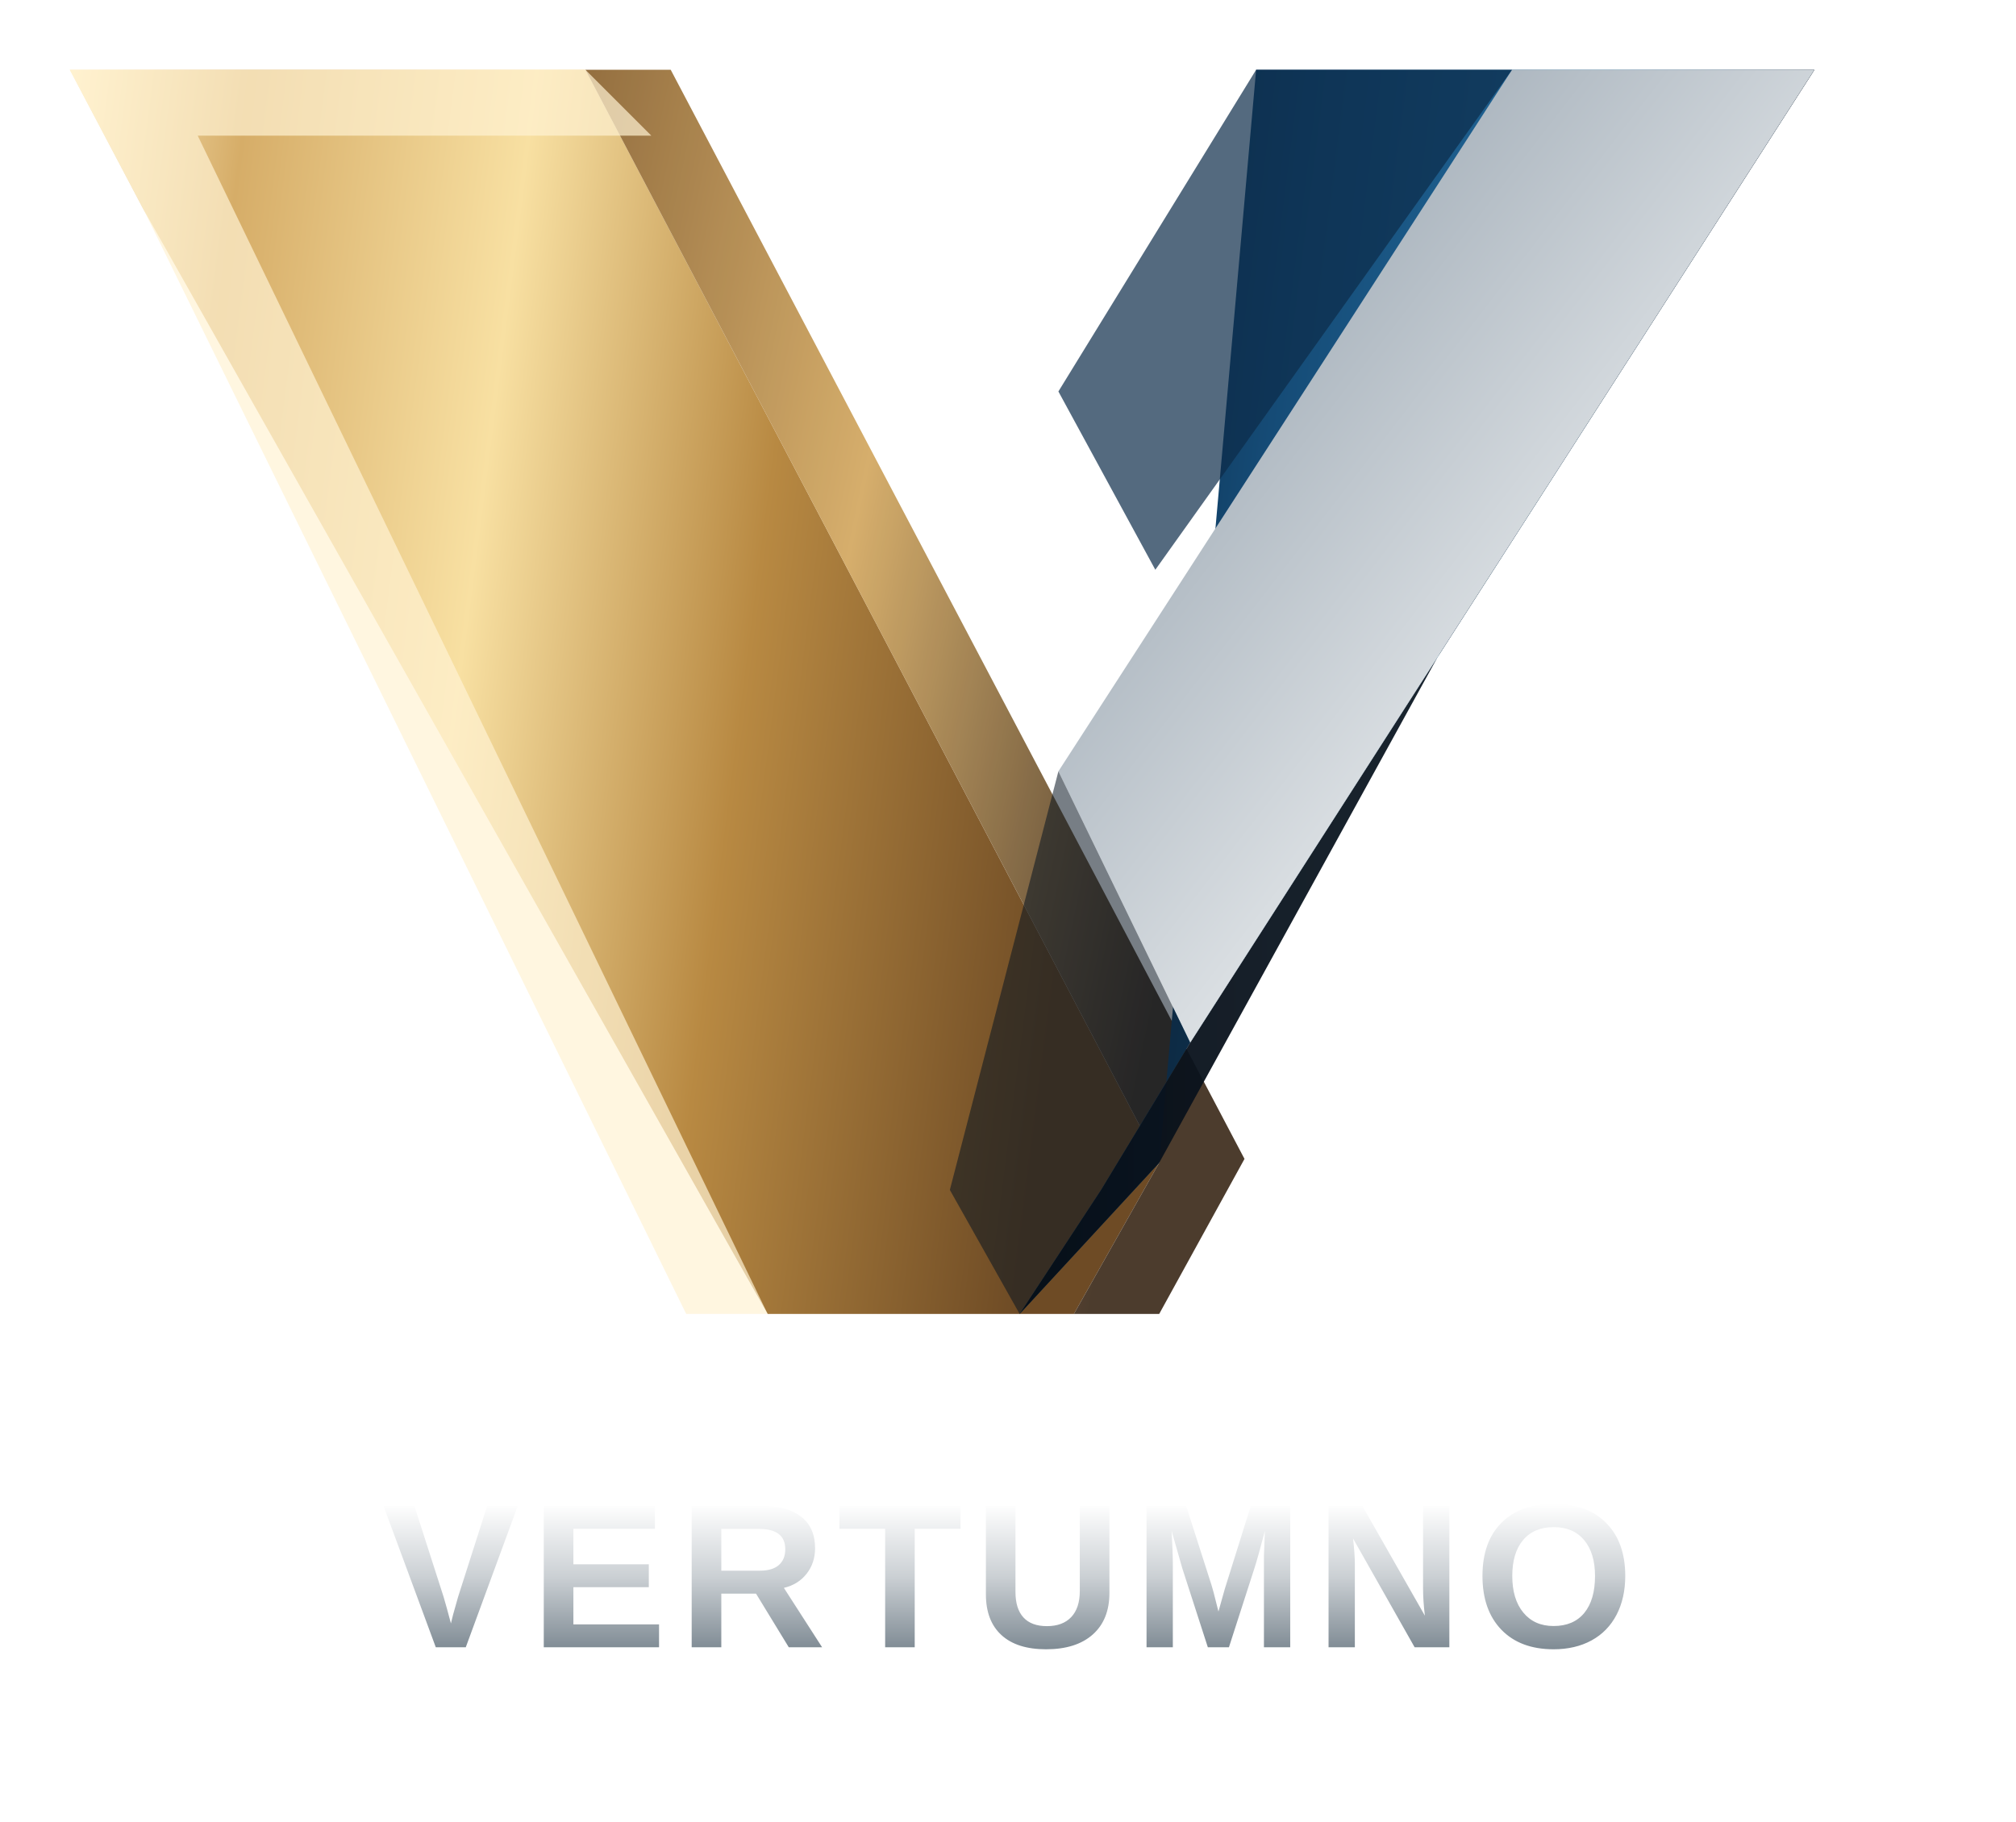
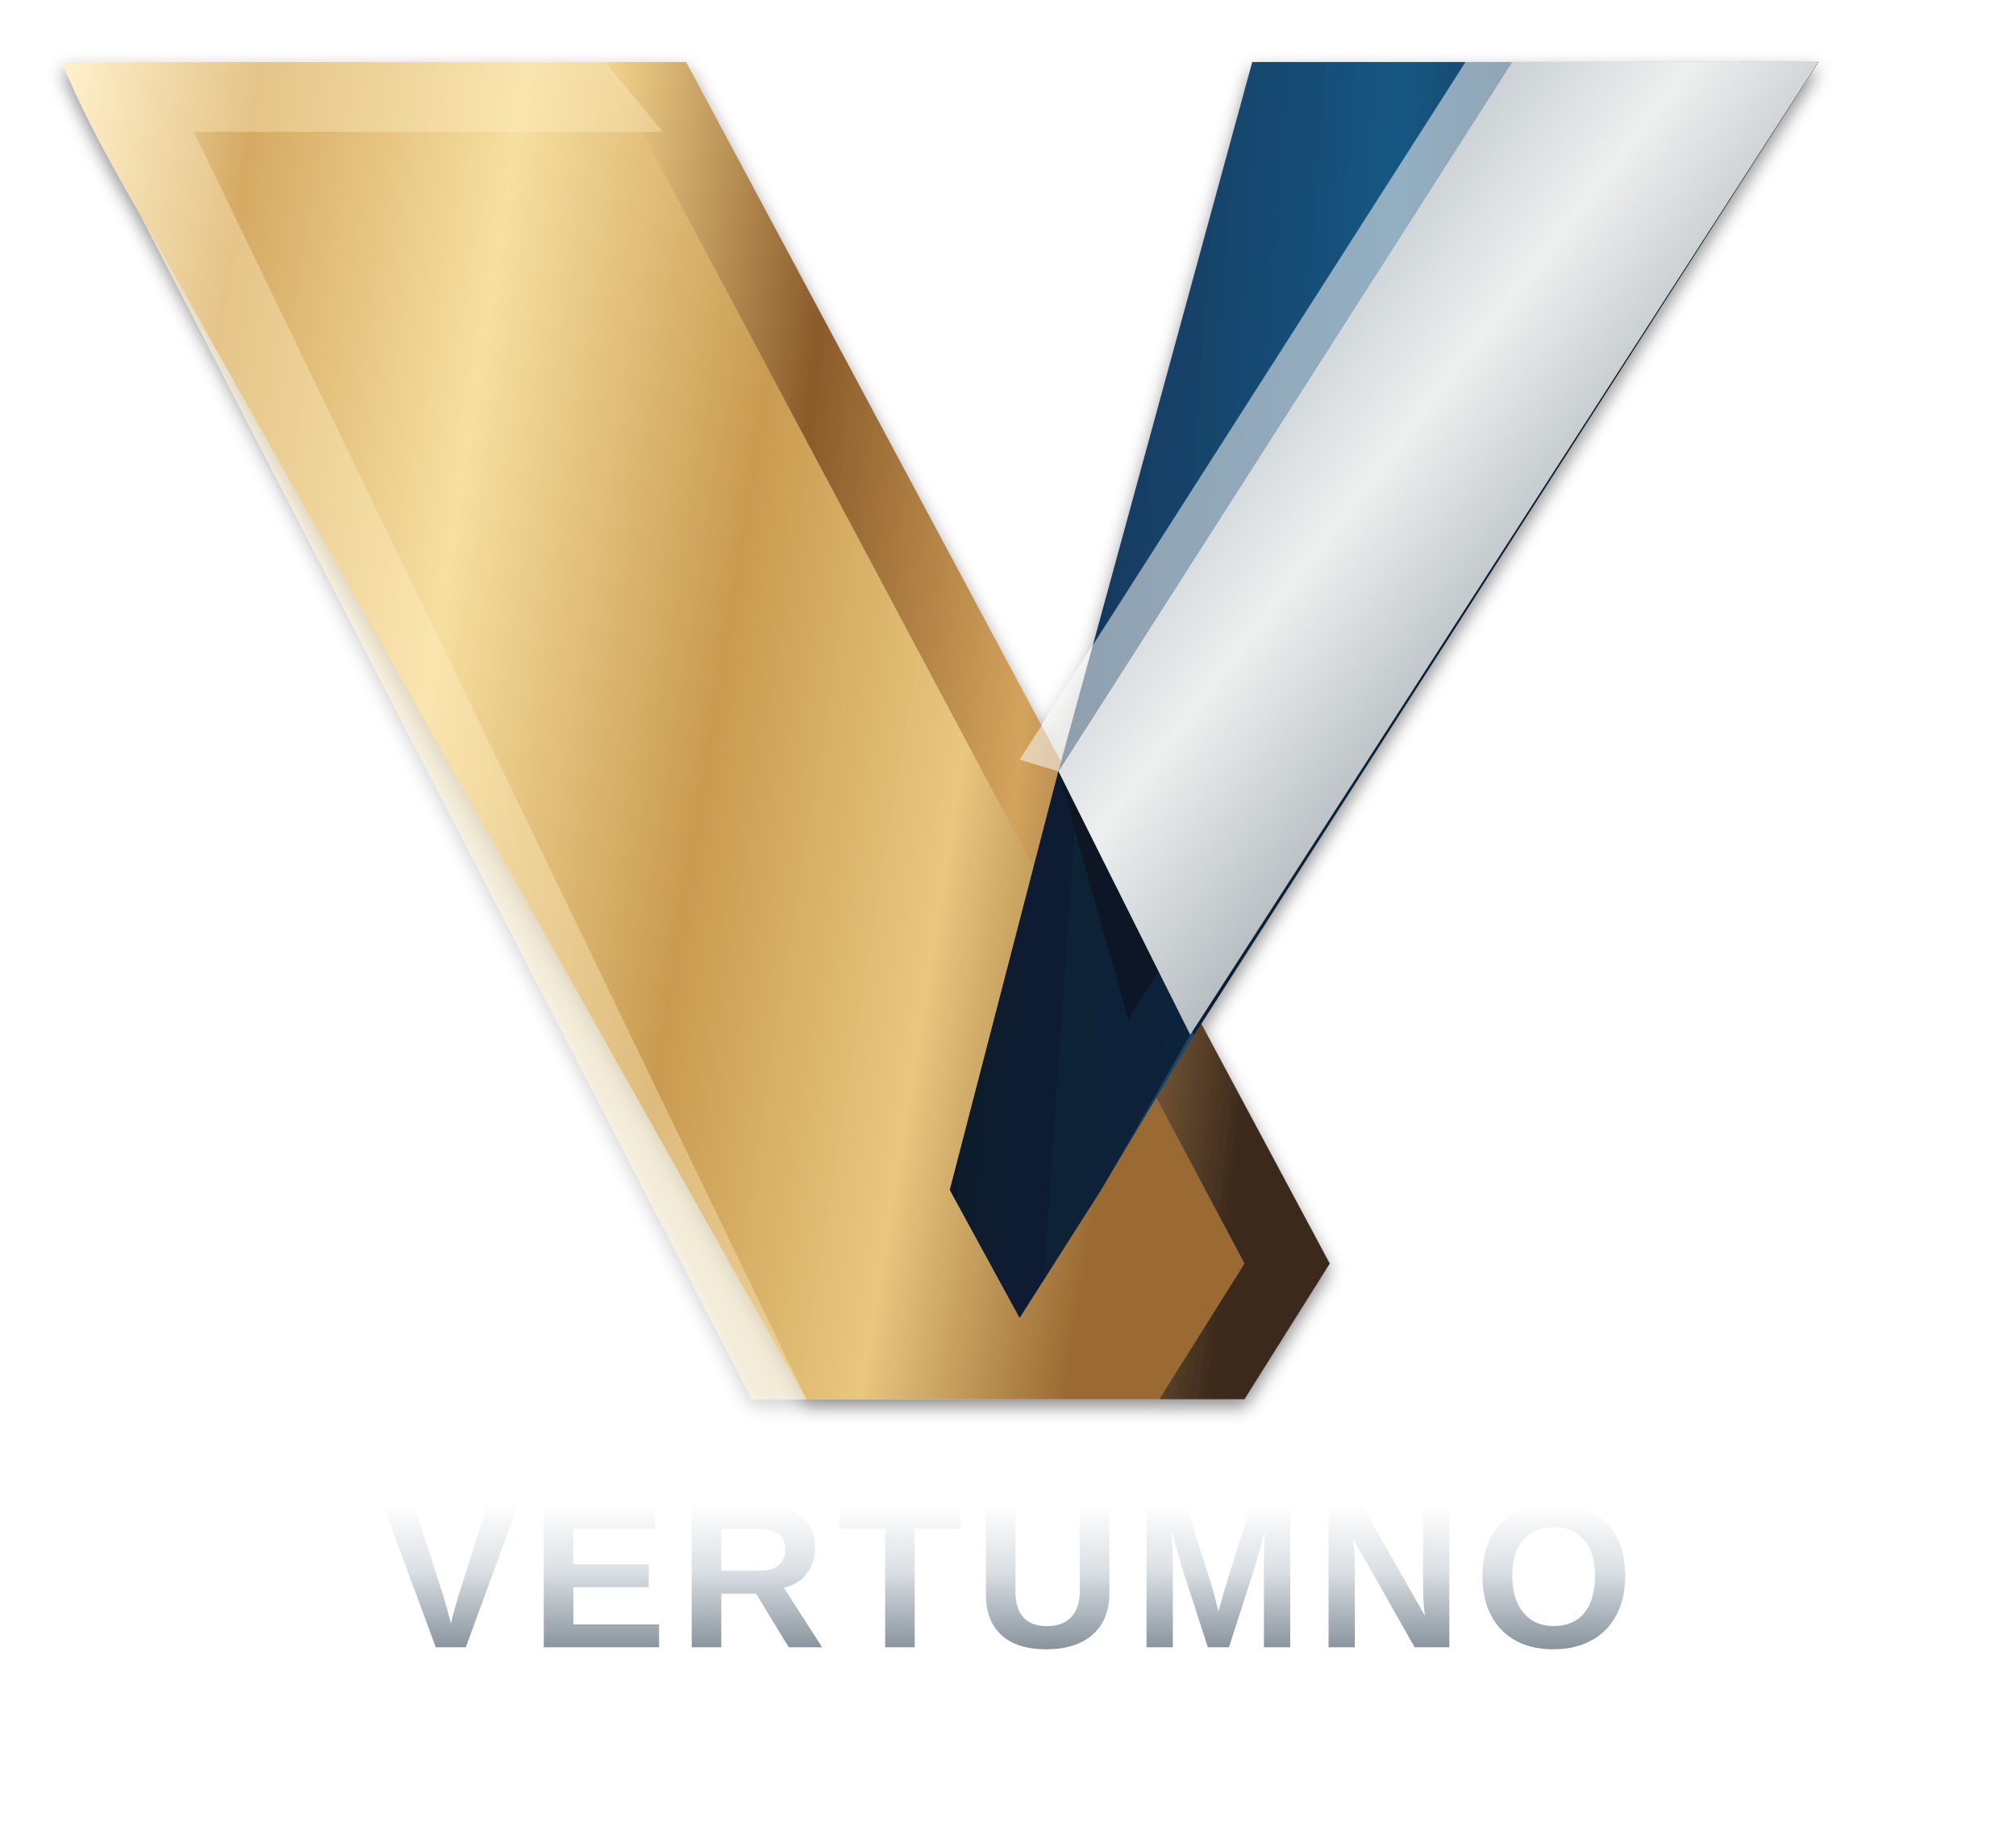
<svg xmlns="http://www.w3.org/2000/svg" viewBox="0 0 520 470" role="img" aria-labelledby="title desc">
  <defs>
-     <linearGradient id="goldFace" x1="0" y1="0" x2="1" y2="0.15">
-       <stop offset="0" stop-color="#fff0c7" />
-       <stop offset=".16" stop-color="#d6ad68" />
-       <stop offset=".42" stop-color="#f8e0a2" />
-       <stop offset=".68" stop-color="#b88942" />
-       <stop offset="1" stop-color="#6e4b25" />
+     <linearGradient id="goldFront" x1="0" y1="0" x2="1" y2=".18">
+       <stop offset="0" stop-color="#fff1ce" />
+       <stop offset=".16" stop-color="#d5aa63" />
+       <stop offset=".38" stop-color="#f7dfa0" />
+       <stop offset=".62" stop-color="#c99b50" />
+       <stop offset=".83" stop-color="#e8c77f" />
+       <stop offset="1" stop-color="#9a6a32" />
    </linearGradient>
-     <linearGradient id="goldSide" x1="0" y1="0" x2="1" y2="0.4">
-       <stop offset="0" stop-color="#8a622f" />
-       <stop offset=".48" stop-color="#d2a75f" />
-       <stop offset="1" stop-color="#3d2b1b" />
+     <linearGradient id="goldEdge" x1="0" y1="0" x2="1" y2=".2">
+       <stop offset="0" stop-color="#f4d58c" />
+       <stop offset=".32" stop-color="#8a5b2a" />
+       <stop offset=".65" stop-color="#d4a45c" />
+       <stop offset="1" stop-color="#3b291c" />
    </linearGradient>
-     <linearGradient id="blueFace" x1="0" y1="0" x2="1" y2="0.2">
-       <stop offset="0" stop-color="#07192b" />
-       <stop offset=".36" stop-color="#154b76" />
-       <stop offset=".7" stop-color="#236b9d" />
-       <stop offset="1" stop-color="#061426" />
+     <linearGradient id="blueFront" x1="0" y1="0" x2="1" y2=".1">
+       <stop offset="0" stop-color="#06172a" />
+       <stop offset=".23" stop-color="#123c61" />
+       <stop offset=".52" stop-color="#185783" />
+       <stop offset=".78" stop-color="#0b2a47" />
+       <stop offset="1" stop-color="#020b15" />
    </linearGradient>
-     <linearGradient id="silverFace" x1="0" y1="0" x2="1" y2="1">
-       <stop offset="0" stop-color="#f7f8f7" />
-       <stop offset=".3" stop-color="#aeb8c1" />
-       <stop offset=".62" stop-color="#e0e4e7" />
-       <stop offset="1" stop-color="#4e5b67" />
+     <linearGradient id="silverFront" x1="0" y1="0" x2="1" y2="1">
+       <stop offset="0" stop-color="#fafafa" />
+       <stop offset=".2" stop-color="#aeb8c0" />
+       <stop offset=".42" stop-color="#eef0ef" />
+       <stop offset=".72" stop-color="#89949d" />
+       <stop offset="1" stop-color="#35434e" />
    </linearGradient>
    <linearGradient id="word" x1="0" y1="0" x2="0" y2="1">
      <stop offset="0" stop-color="#ffffff" />
-       <stop offset=".5" stop-color="#cbd0d4" />
-       <stop offset="1" stop-color="#7f8b94" />
+       <stop offset=".45" stop-color="#dce1e5" />
+       <stop offset="1" stop-color="#87939d" />
    </linearGradient>
-     <linearGradient id="darkEdge" x1="0" y1="0" x2="1" y2="0">
-       <stop offset="0" stop-color="#050d15" />
-       <stop offset="1" stop-color="#172534" />
-     </linearGradient>
+     <filter id="shadow" x="-15%" y="-15%" width="130%" height="140%">
+       <feGaussianBlur in="SourceAlpha" stdDeviation="2.2" result="blur" />
+       <feOffset dy="2" result="offset" />
+       <feComponentTransfer>
+         <feFuncA type="linear" slope=".45" />
+       </feComponentTransfer>
+       <feMerge>
+         <feMergeNode />
+         <feMergeNode in="SourceGraphic" />
+       </feMerge>
+     </filter>
  </defs>
-   <g transform="translate(0 0)">
-     <path d="M18 18 L151 18 L299 300 L277 339 L198 339 L37 54 Z" fill="url(#goldFace)" />
-     <path d="M151 18 L173 18 L321 299 L299 339 L277 339 L299 300 Z" fill="url(#goldSide)" opacity=".92" />
-     <path d="M18 18 L151 18 L168 35 L51 35 L198 339 L177 339 L37 54 Z" fill="#fff2d3" opacity=".7" />
-     <path d="M324 18 L468 18 L307 269 L284 307 L263 339 L299 300 Z" fill="url(#blueFace)" />
-     <path d="M468 18 L307 269 L284 307 L263 339 L299 300 L441 42 Z" fill="url(#darkEdge)" opacity=".95" />
-     <path d="M468 18 L390 18 L273 199 L307 269 Z" fill="url(#silverFace)" />
-     <path d="M390 18 L324 18 L273 101 L298 147 Z" fill="#0c2b48" opacity=".7" />
-     <path d="M273 199 L307 269 L284 307 L263 339 L245 307 Z" fill="#071421" opacity=".55" />
+   <g filter="url(#shadow)" stroke-linejoin="round">
+     <path d="M16 16 L156 16 L321 326 L299 361 L208 361 L36 55 Q22 31 16 16Z" fill="url(#goldFront)" />
+     <path d="M156 16 L177 16 L343 326 L321 361 L299 361 L321 326Z" fill="url(#goldEdge)" />
+     <path d="M16 16 L156 16 L171 34 L50 34 L208 361 L194 361 L36 55 Q22 31 16 16Z" fill="#fff0c6" opacity=".38" />
+     <path d="M323 16 L469 16 L308 267 L284 307 L263 340 L245 307 L273 199Z" fill="url(#blueFront)" />
+     <path d="M469 16 L449 16 L291 263 L273 199 L308 267 L284 307 L263 340 L284 307 L308 267Z" fill="#071321" opacity=".78" />
+     <path d="M469 16 L390 16 L273 199 L307 267Z" fill="url(#silverFront)" />
+     <path d="M390 16 L378 16 L263 196 L273 199Z" fill="#f7f7f5" opacity=".55" />
+     <path d="M273 199 L307 267 L284 307 L263 340 L245 307Z" fill="#06121e" opacity=".65" />
  </g>
  <text x="260" y="425" text-anchor="middle" fill="url(#word)" font-family="Poppins, Montserrat, Arial, sans-serif" font-size="53" font-weight="700" letter-spacing="2.8">VERTUMNO</text>
</svg>
